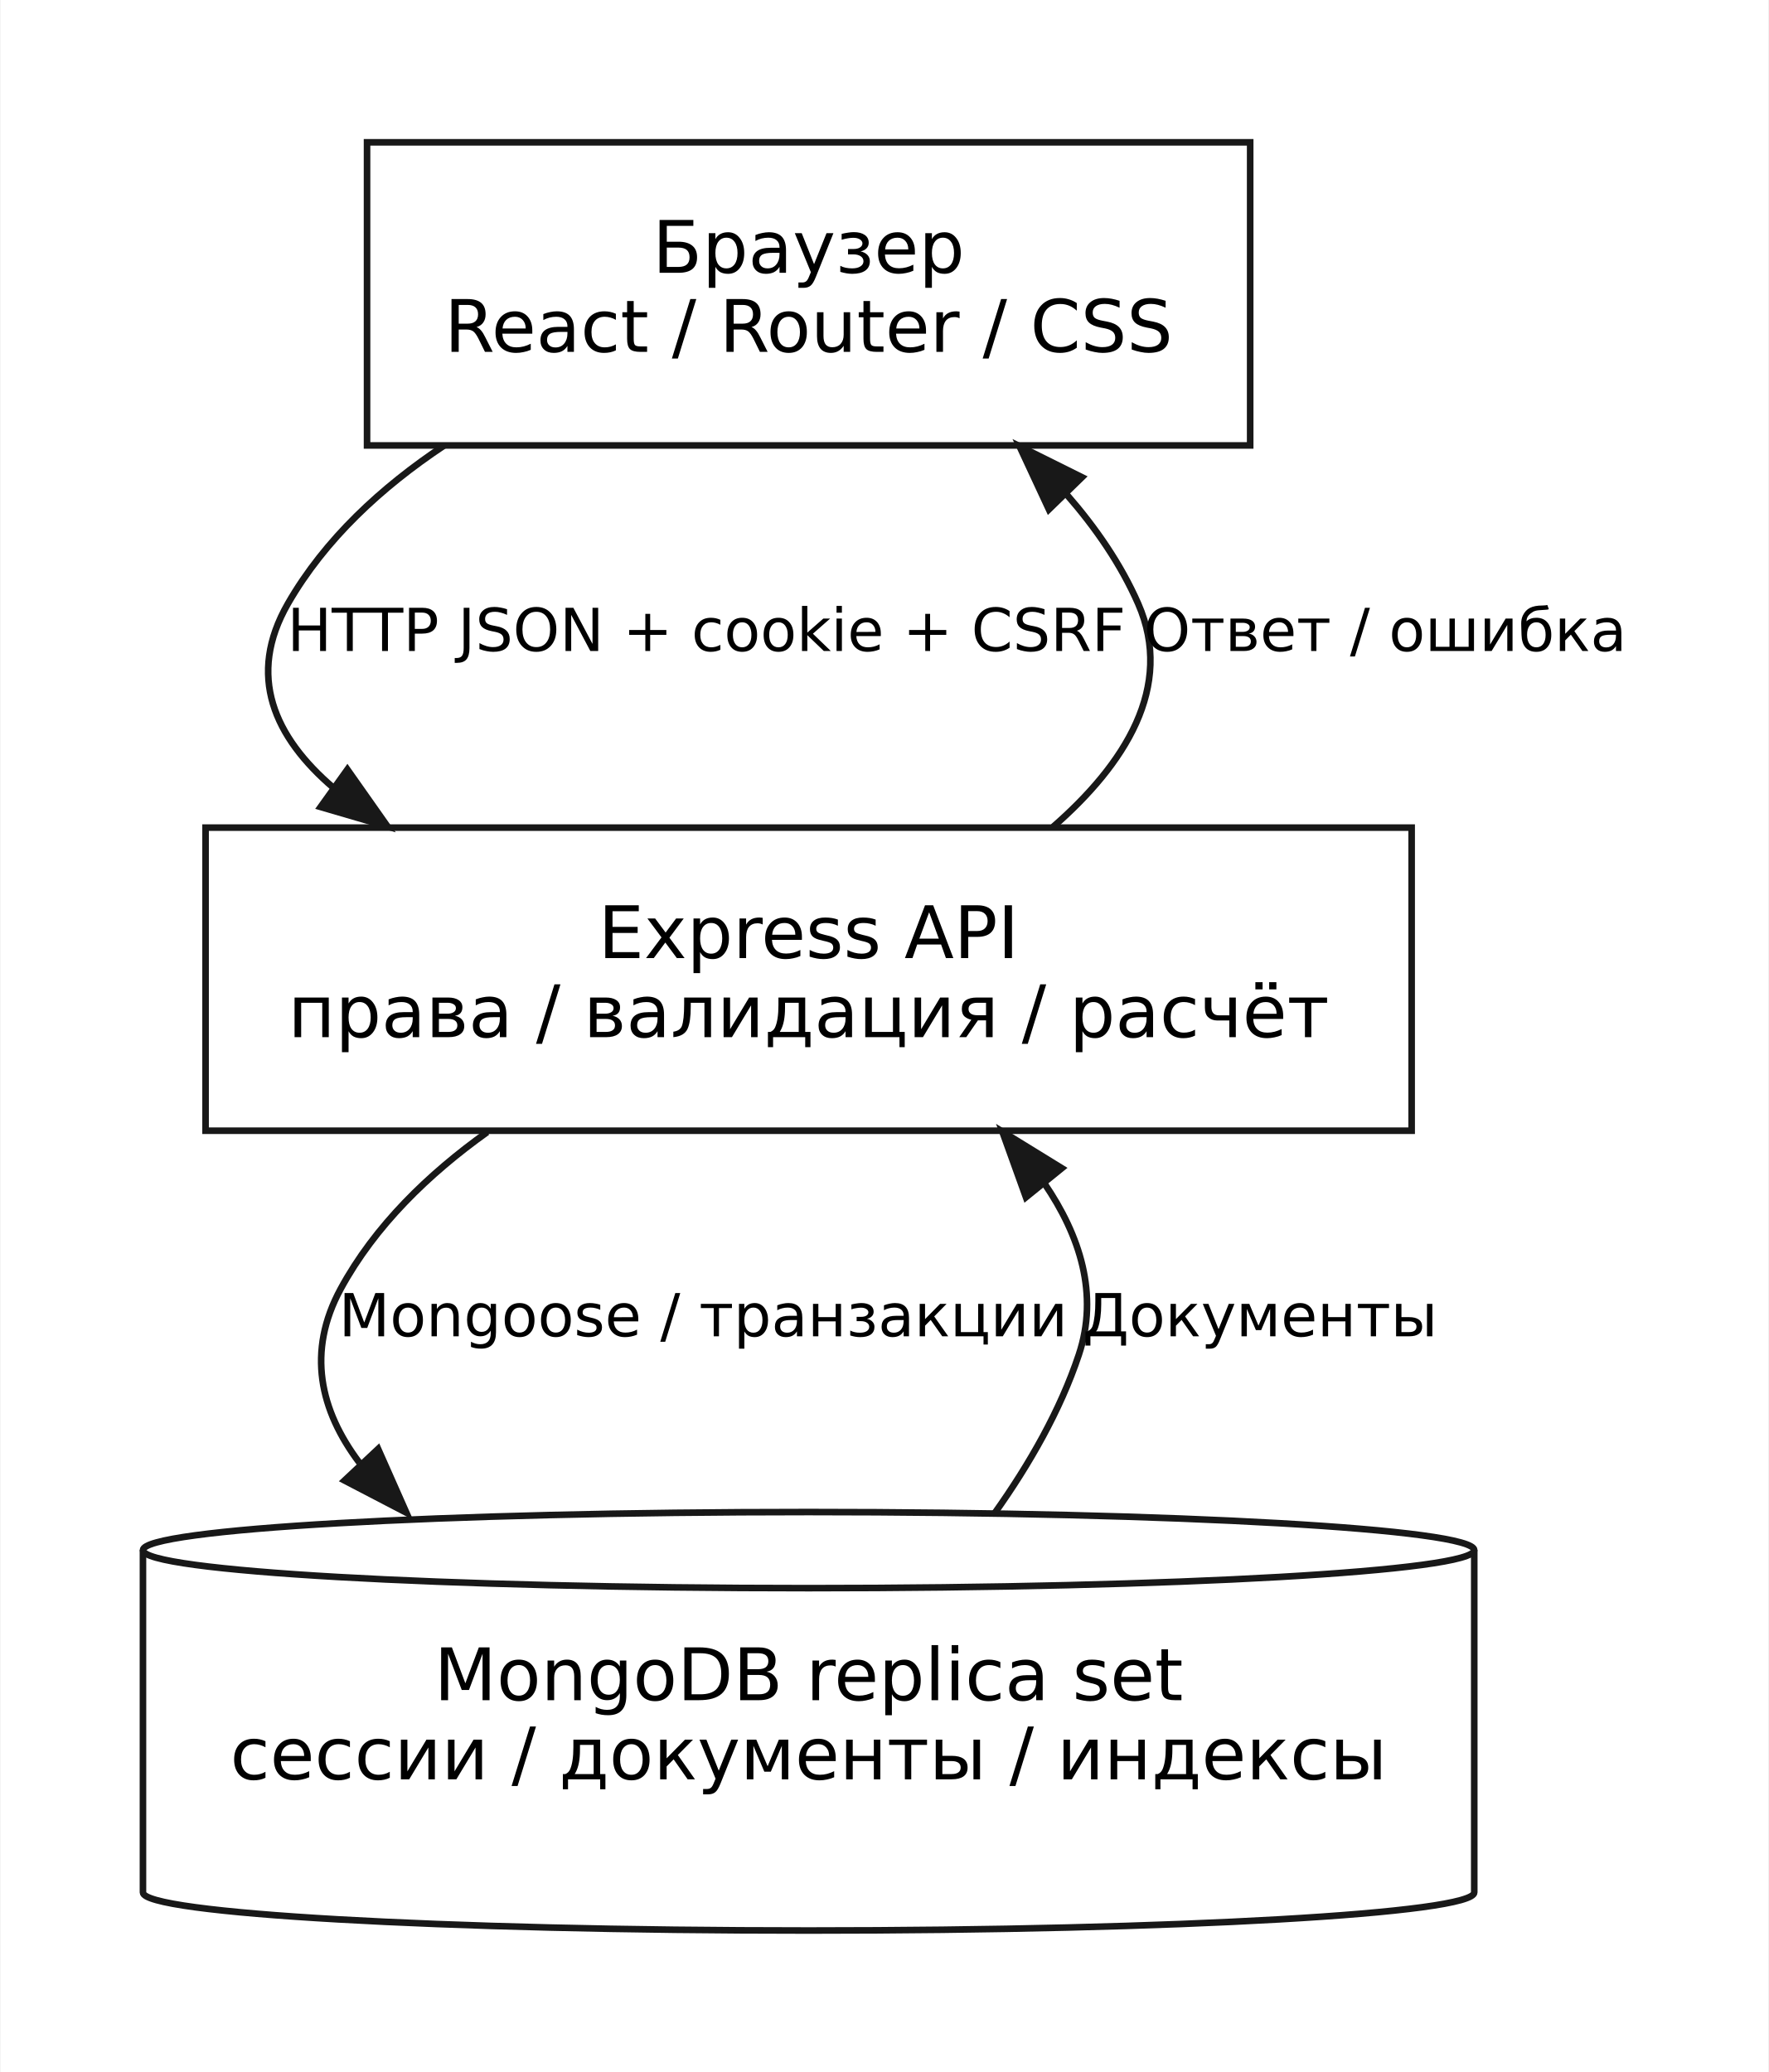
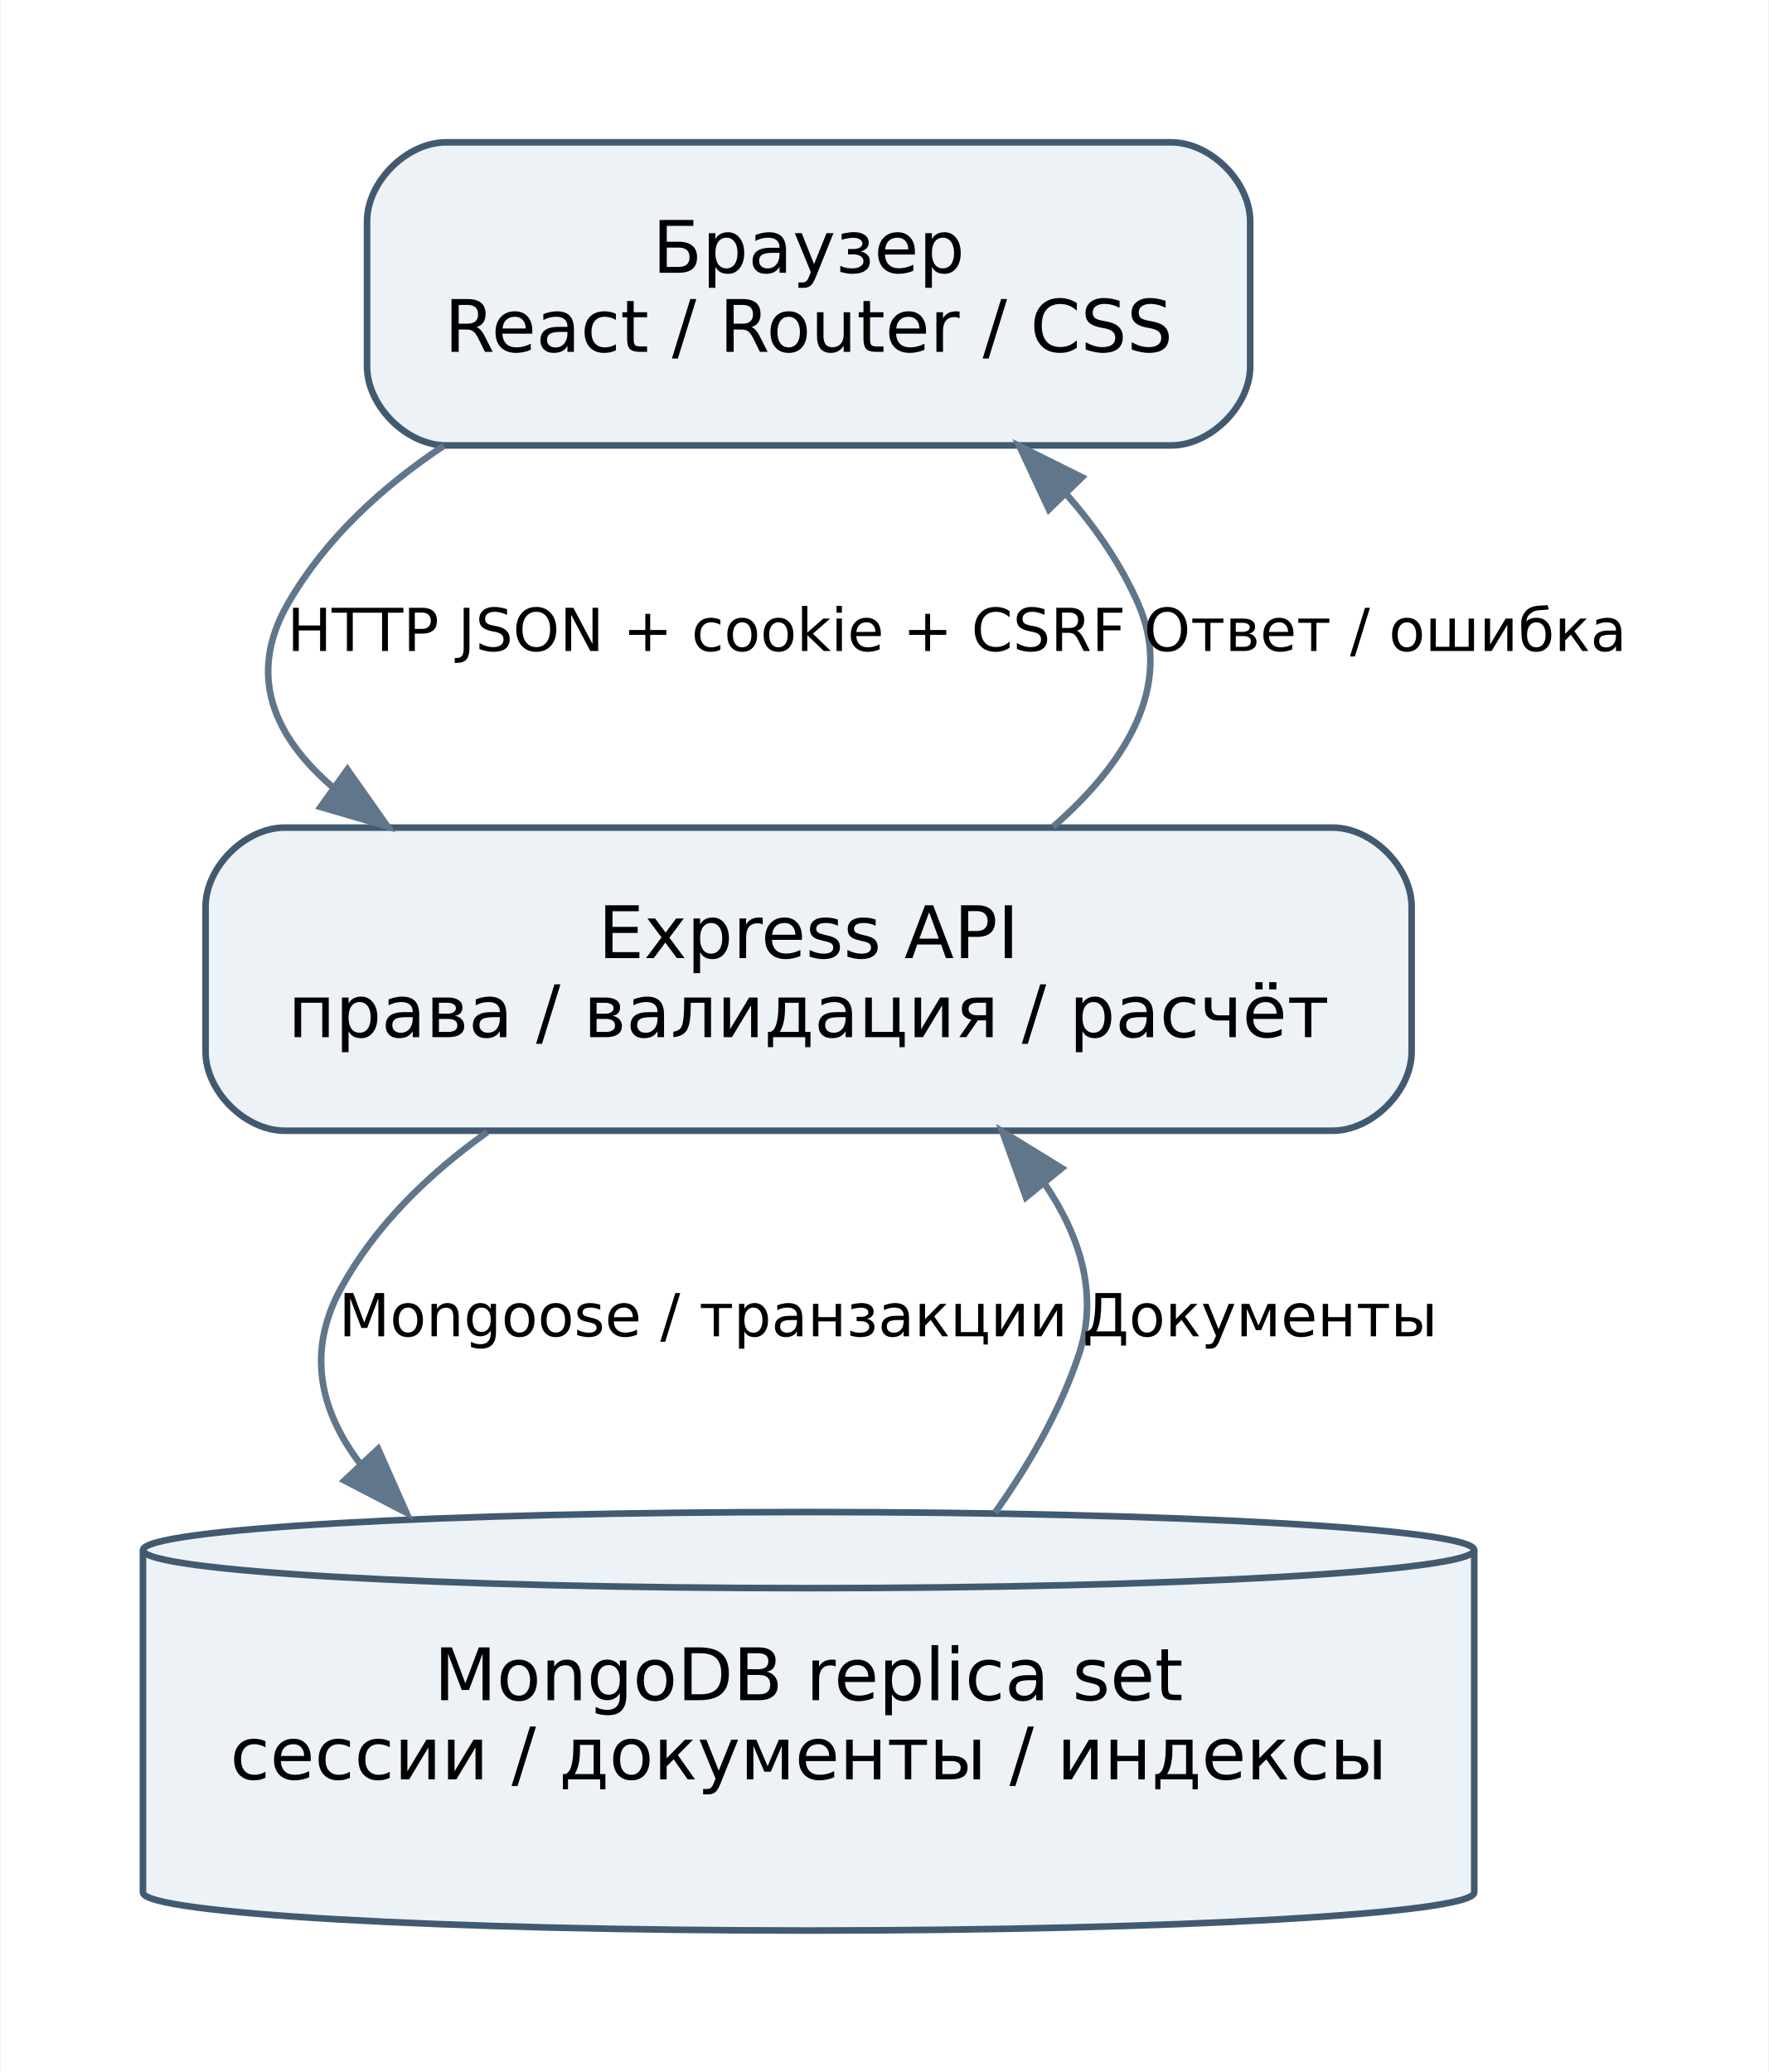
<svg xmlns="http://www.w3.org/2000/svg" width="268pt" height="314pt" viewBox="0.00 0.00 268.20 314.45">
  <g id="graph0" class="graph" transform="scale(1 1) rotate(0) translate(21.6 292.85)">
    <polygon fill="white" stroke="transparent" points="-21.6,21.6 -21.6,-292.85 246.6,-292.85 246.6,21.6 -21.6,21.6" />
    <g id="node1" class="node">
-       <polygon fill="white" stroke="#181818" points="168,-271.25 34,-271.25 34,-225.25 168,-225.25 168,-271.25" />
+       <path fill="#edf2f7" stroke="#425a70" d="M156,-271.25C156,-271.25 46,-271.25 46,-271.25 40,-271.25 34,-265.25 34,-259.25 34,-259.25 34,-237.25 34,-237.25 34,-231.25 40,-225.25 46,-225.25 46,-225.25 156,-225.25 156,-225.25 162,-225.25 168,-231.25 168,-237.25 168,-237.25 168,-259.25 168,-259.25 168,-265.25 162,-271.25 156,-271.25" />
      <text text-anchor="middle" x="101" y="-251.45" font-family="DejaVu Sans" font-size="11.00">Браузер</text>
      <text text-anchor="middle" x="101" y="-239.45" font-family="DejaVu Sans" font-size="11.00">React / Router / CSS</text>
    </g>
    <g id="node2" class="node">
-       <polygon fill="white" stroke="#181818" points="192.5,-167.25 9.5,-167.25 9.5,-121.25 192.5,-121.25 192.5,-167.25" />
+       <path fill="#edf2f7" stroke="#425a70" d="M180.5,-167.25C180.5,-167.25 21.5,-167.25 21.5,-167.25 15.5,-167.25 9.5,-161.25 9.5,-155.25 9.5,-155.25 9.5,-133.25 9.5,-133.25 9.5,-127.25 15.5,-121.25 21.5,-121.25 21.5,-121.25 180.5,-121.25 180.5,-121.25 186.5,-121.25 192.5,-127.25 192.5,-133.25 192.5,-133.25 192.5,-155.25 192.5,-155.25 192.5,-161.25 186.5,-167.25 180.5,-167.25" />
      <text text-anchor="middle" x="101" y="-147.45" font-family="DejaVu Sans" font-size="11.00">Express API</text>
      <text text-anchor="middle" x="101" y="-135.45" font-family="DejaVu Sans" font-size="11.00">права / валидация / расчёт</text>
    </g>
    <g id="edge1" class="edge">
-       <path fill="none" stroke="#181818" d="M45.66,-225.21C36.19,-218.91 27.62,-211.02 22,-201.25 15.72,-190.32 19.89,-181 28.93,-173.27" />
-       <polygon fill="#181818" stroke="#181818" points="31.02,-176.07 37.12,-167.41 26.95,-170.38 31.02,-176.07" />
+       <path fill="none" stroke="#60768a" d="M45.66,-225.21C36.19,-218.91 27.62,-211.02 22,-201.25 15.72,-190.32 19.89,-181 28.93,-173.27" />
+       <polygon fill="#60768a" stroke="#60768a" points="31.02,-176.07 37.12,-167.41 26.95,-170.38 31.02,-176.07" />
      <text text-anchor="middle" x="85.5" y="-194.05" font-family="DejaVu Sans" font-size="9.00">HTTP JSON + cookie + CSRF</text>
    </g>
    <g id="edge4" class="edge">
-       <path fill="none" stroke="#181818" d="M138.1,-167.37C148.93,-176.82 156.55,-188.6 151,-201.25 148.39,-207.2 144.58,-212.73 140.22,-217.73" />
-       <polygon fill="#181818" stroke="#181818" points="137.46,-215.54 132.99,-225.14 142.48,-220.42 137.46,-215.54" />
+       <path fill="none" stroke="#60768a" d="M138.1,-167.37C148.93,-176.82 156.55,-188.6 151,-201.25 148.39,-207.2 144.58,-212.73 140.22,-217.73" />
+       <polygon fill="#60768a" stroke="#60768a" points="137.46,-215.54 132.99,-225.14 142.48,-220.42 137.46,-215.54" />
      <text text-anchor="middle" x="188.5" y="-194.05" font-family="DejaVu Sans" font-size="9.00">Ответ / ошибка</text>
    </g>
    <g id="node3" class="node">
-       <path fill="white" stroke="#181818" d="M202,-57.6C202,-60.79 156.73,-63.38 101,-63.38 45.27,-63.38 0,-60.79 0,-57.6 0,-57.6 0,-5.65 0,-5.65 0,-2.46 45.27,0.13 101,0.13 156.73,0.13 202,-2.46 202,-5.65 202,-5.65 202,-57.6 202,-57.6" />
-       <path fill="none" stroke="#181818" d="M202,-57.6C202,-54.42 156.73,-51.83 101,-51.83 45.27,-51.83 0,-54.42 0,-57.6" />
+       <path fill="#edf2f7" stroke="#425a70" d="M202,-57.6C202,-60.79 156.73,-63.38 101,-63.38 45.27,-63.38 0,-60.79 0,-57.6 0,-57.6 0,-5.65 0,-5.65 0,-2.46 45.27,0.13 101,0.13 156.73,0.13 202,-2.46 202,-5.65 202,-5.65 202,-57.6 202,-57.6" />
+       <path fill="none" stroke="#425a70" d="M202,-57.6C202,-54.42 156.73,-51.83 101,-51.83 45.27,-51.83 0,-54.42 0,-57.6" />
      <text text-anchor="middle" x="101" y="-34.83" font-family="DejaVu Sans" font-size="11.00">MongoDB replica set</text>
      <text text-anchor="middle" x="101" y="-22.82" font-family="DejaVu Sans" font-size="11.00">сессии / документы / индексы</text>
    </g>
    <g id="edge2" class="edge">
-       <path fill="none" stroke="#181818" d="M52.24,-121.04C43.31,-114.67 35.19,-106.8 30,-97.25 24.81,-87.69 26.87,-78.81 32.83,-70.88" />
-       <polygon fill="#181818" stroke="#181818" points="35.68,-72.96 39.97,-63.28 30.58,-68.17 35.68,-72.96" />
+       <path fill="none" stroke="#60768a" d="M52.24,-121.04C43.31,-114.67 35.19,-106.8 30,-97.25 24.81,-87.69 26.87,-78.81 32.83,-70.88" />
+       <polygon fill="#60768a" stroke="#60768a" points="35.68,-72.96 39.97,-63.28 30.58,-68.17 35.68,-72.96" />
      <text text-anchor="middle" x="85" y="-90.05" font-family="DejaVu Sans" font-size="9.00">Mongoose / транзакции</text>
    </g>
    <g id="edge3" class="edge">
-       <path fill="none" stroke="#181818" d="M129.28,-63.28C134.5,-70.63 139.19,-78.81 142,-87.25 145.06,-96.41 142.18,-105.33 136.78,-113.25" />
-       <polygon fill="#181818" stroke="#181818" points="133.98,-111.15 130.39,-121.12 139.42,-115.56 133.98,-111.15" />
+       <path fill="none" stroke="#60768a" d="M129.28,-63.28C134.5,-70.63 139.19,-78.81 142,-87.25 145.06,-96.41 142.18,-105.33 136.78,-113.25" />
+       <polygon fill="#60768a" stroke="#60768a" points="133.98,-111.15 130.39,-121.12 139.42,-115.56 133.98,-111.15" />
      <text text-anchor="middle" x="169.5" y="-90.05" font-family="DejaVu Sans" font-size="9.00">Документы</text>
    </g>
  </g>
</svg>
